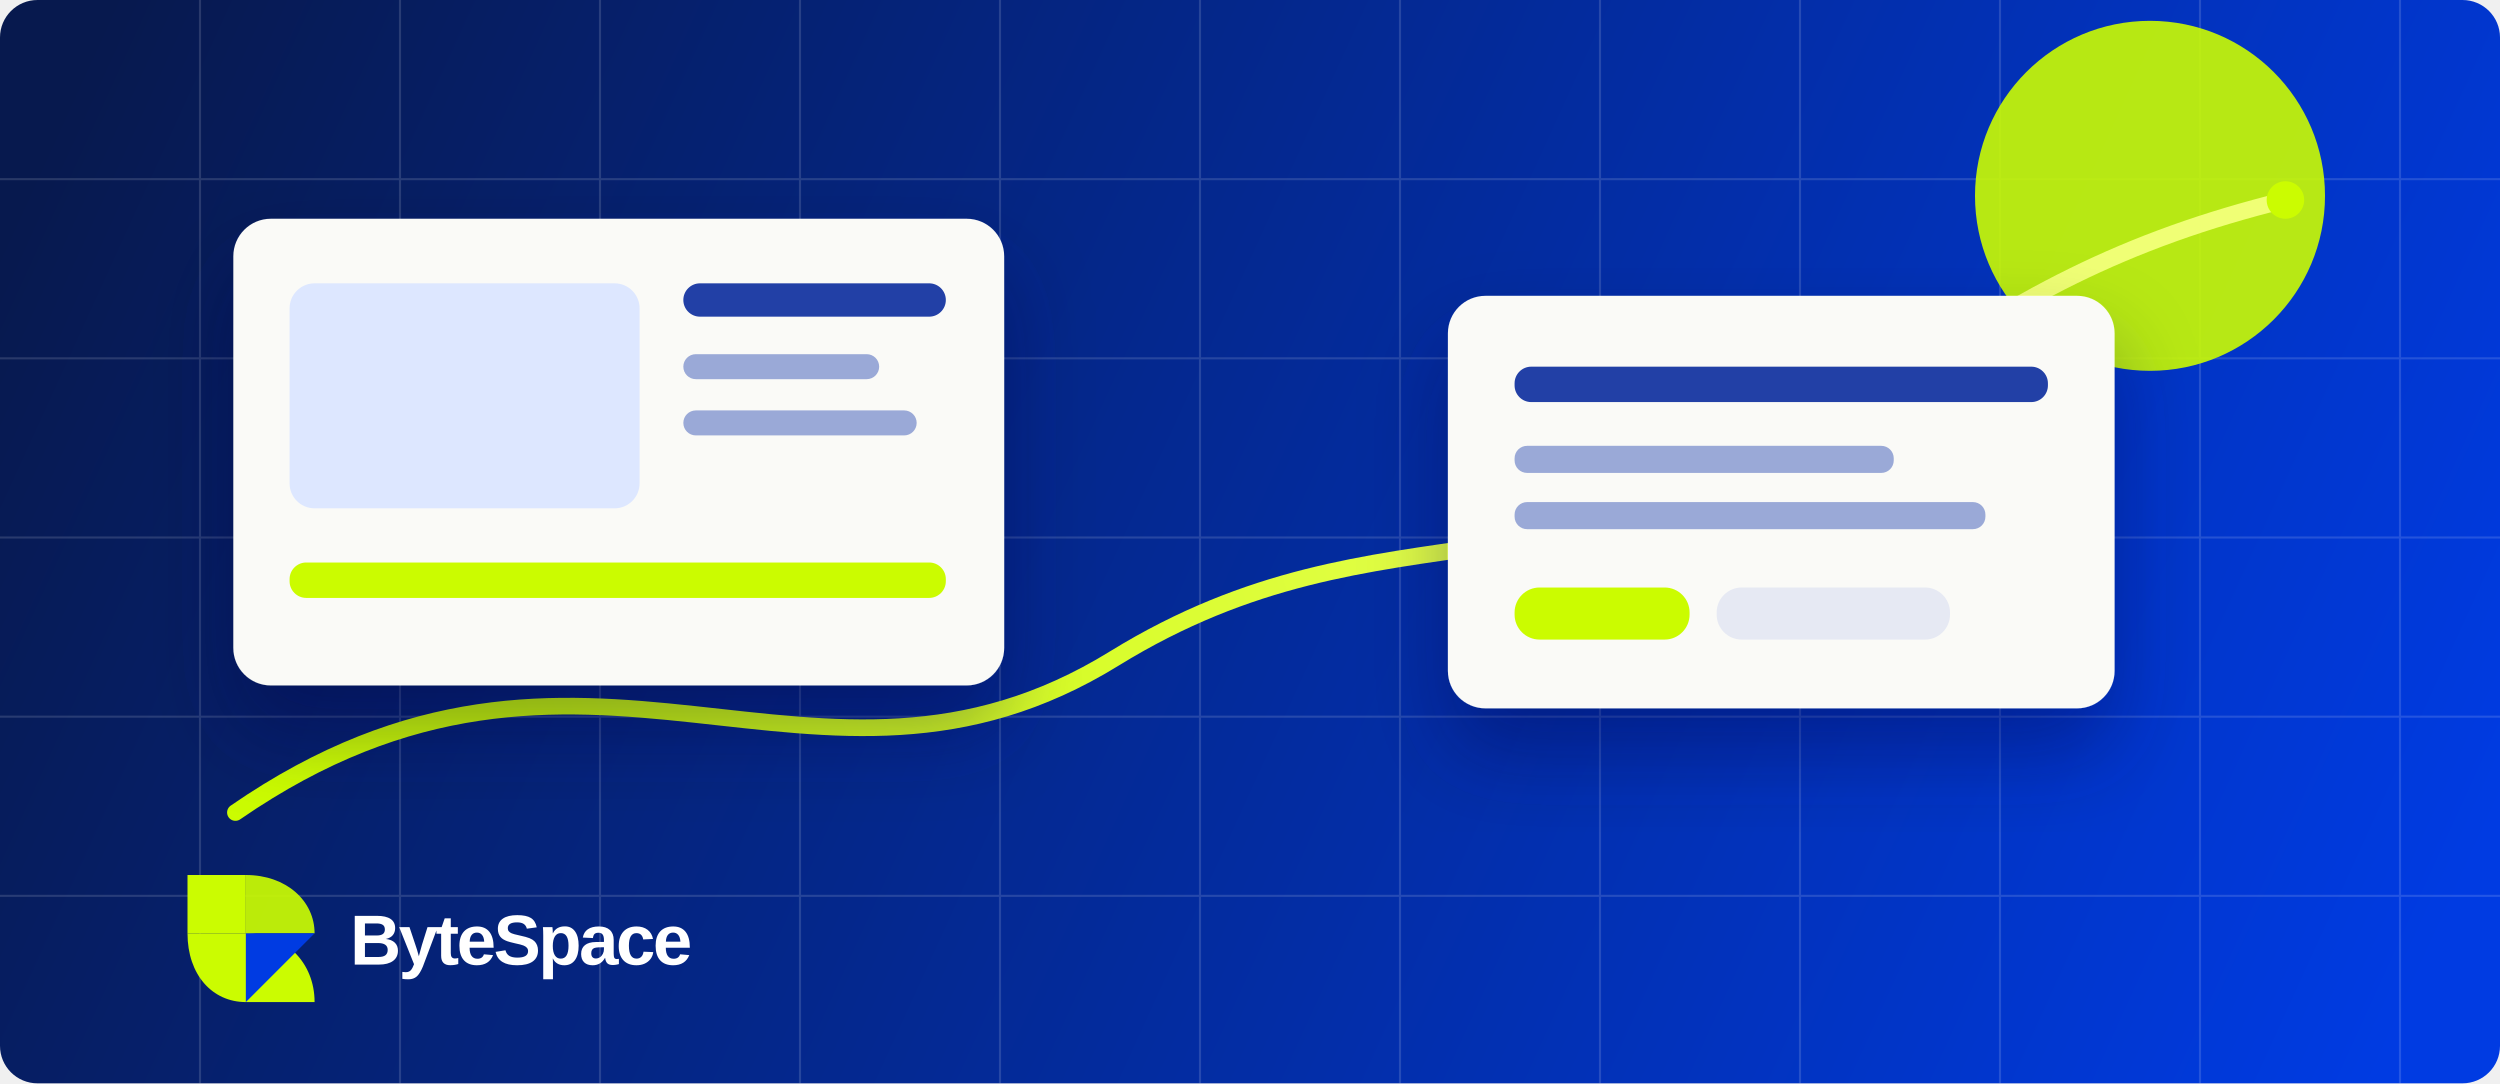
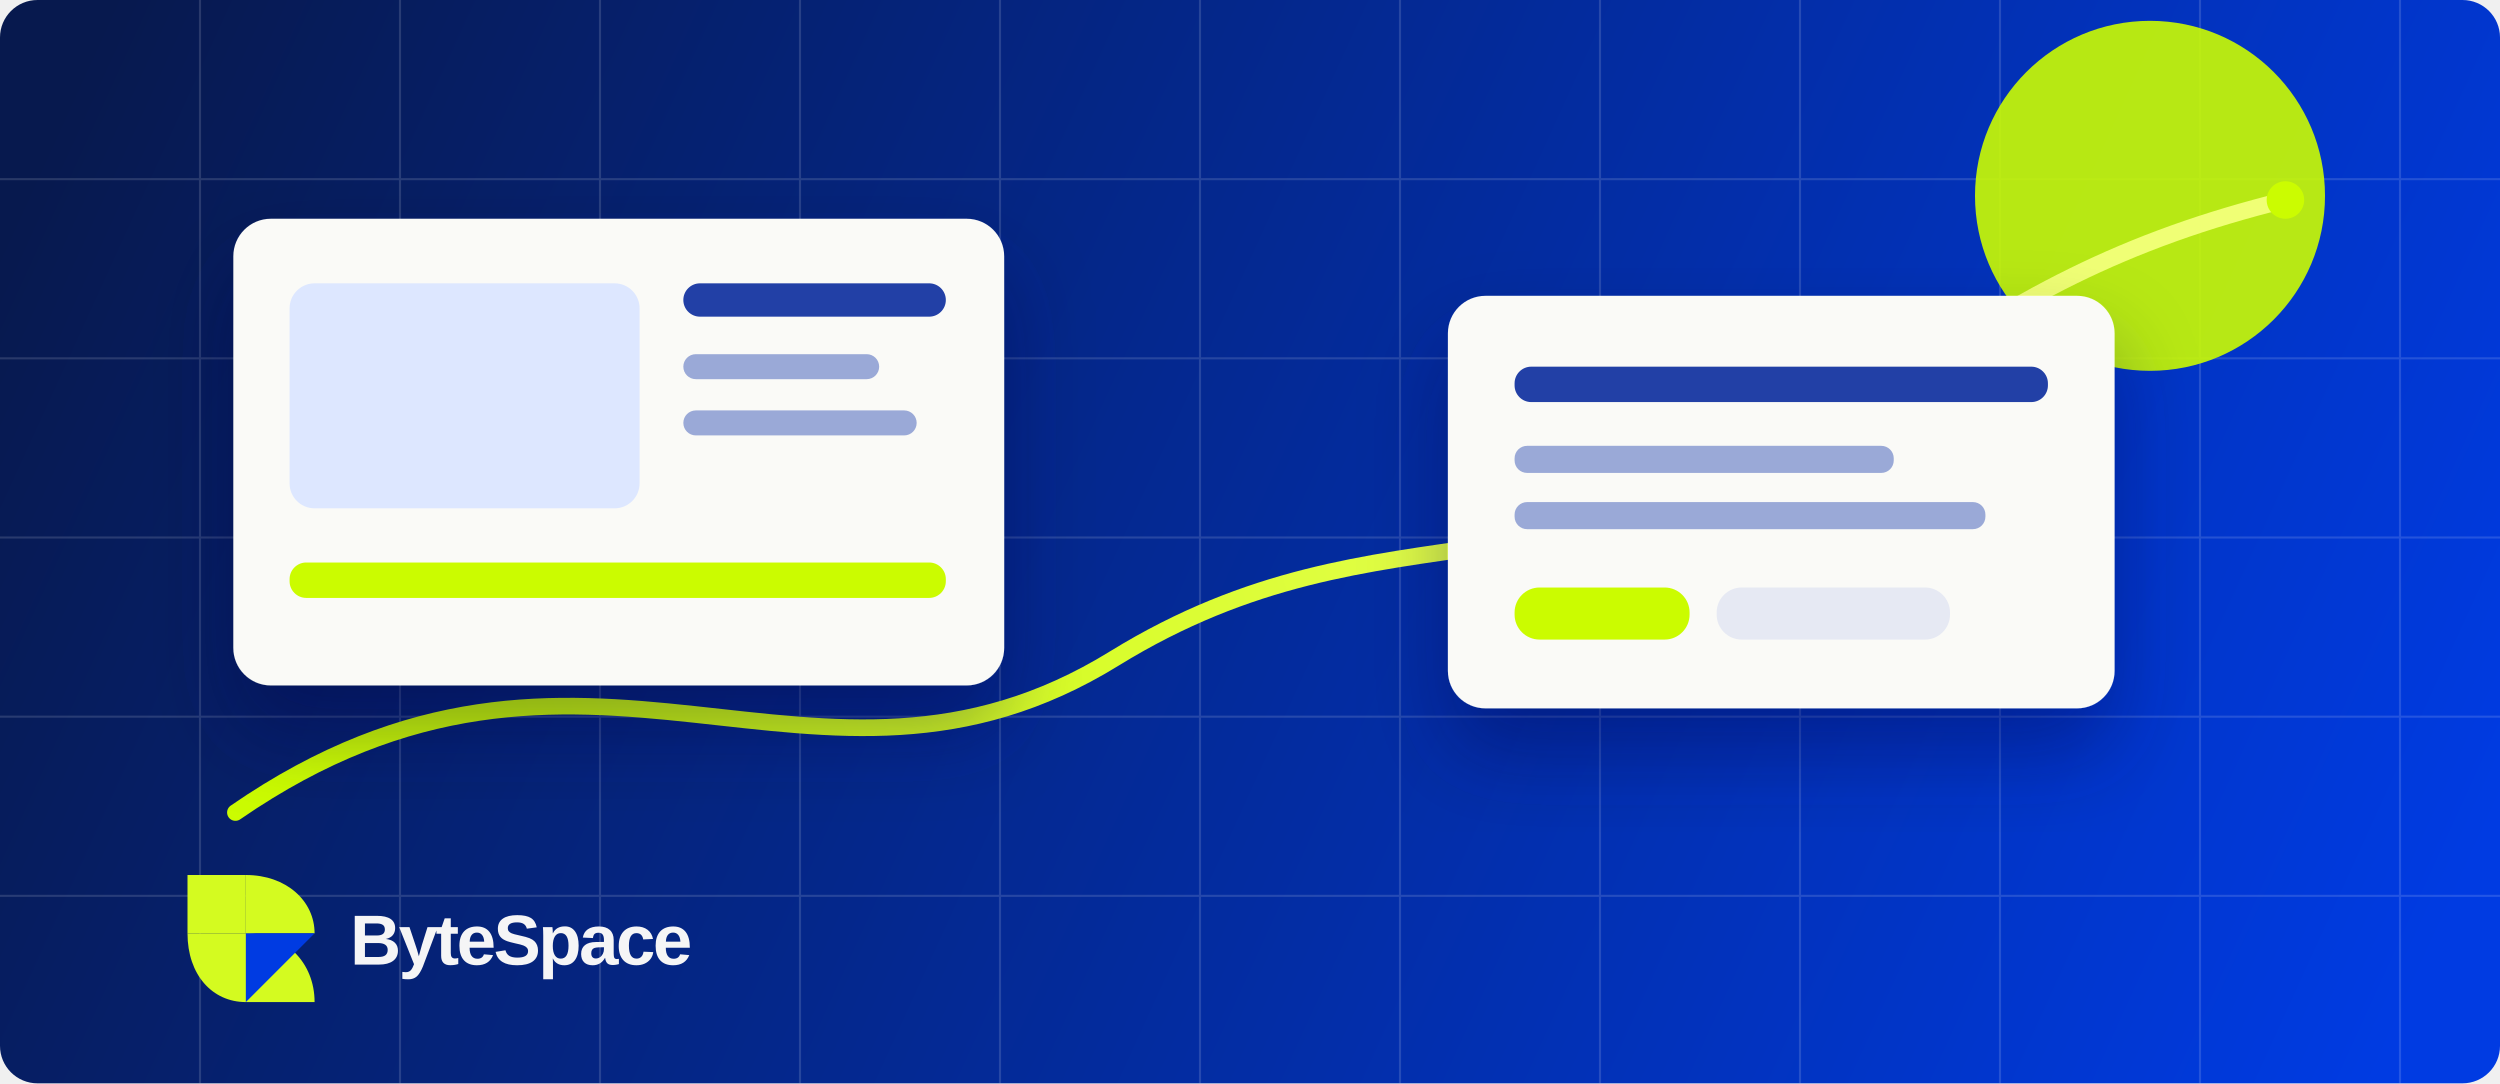
<svg xmlns="http://www.w3.org/2000/svg" width="1200" height="520" viewBox="0 0 1200 520" fill="none" role="img" aria-labelledby="title desc">
  <defs>
    <linearGradient id="bg" x1="44" y1="20" x2="1140" y2="520" gradientUnits="userSpaceOnUse">
      <stop stop-color="#07194E" />
      <stop offset="1" stop-color="#003BE2" />
    </linearGradient>
    <linearGradient id="lime" x1="252" y1="367" x2="961" y2="132" gradientUnits="userSpaceOnUse">
      <stop stop-color="#CBFC01" />
      <stop offset="1" stop-color="#F0FF75" />
    </linearGradient>
    <filter id="shadow" x="-30%" y="-30%" width="160%" height="160%" color-interpolation-filters="sRGB">
      <feDropShadow dx="0" dy="22" stdDeviation="20" flood-color="#00133F" flood-opacity=".35" />
    </filter>
  </defs>
  <rect width="1200" height="520" rx="18" fill="url(#bg)" />
  <g opacity=".14" stroke="#fff">
    <path d="M0 86H1200M0 172H1200M0 258H1200M0 344H1200M0 430H1200" />
    <path d="M96 0V520M192 0V520M288 0V520M384 0V520M480 0V520M576 0V520M672 0V520M768 0V520M864 0V520M960 0V520M1056 0V520M1152 0V520" />
  </g>
  <circle cx="1032" cy="94" r="84" fill="#CBFC01" opacity=".9" />
  <path d="M113 390C281 274 391 405 535 316C665 236 759 294 902 190C967 143 1020 115 1097 96" stroke="url(#lime)" stroke-width="8" stroke-linecap="round" />
  <circle cx="1097" cy="96" r="9" fill="#CBFC01" />
  <g filter="url(#shadow)">
    <rect x="112" y="105" width="370" height="224" rx="18" fill="#FAFAF7" />
    <rect x="139" y="136" width="168" height="108" rx="12" fill="#DDE7FF" />
    <rect x="328" y="136" width="126" height="16" rx="8" fill="#0A2B9D" opacity=".9" />
    <rect x="328" y="170" width="94" height="12" rx="6" fill="#9AA9D7" />
    <rect x="328" y="197" width="112" height="12" rx="6" fill="#9AA9D7" />
    <rect x="139" y="270" width="315" height="17" rx="8" fill="#CBFC01" />
  </g>
  <g filter="url(#shadow)">
    <rect x="695" y="142" width="320" height="198" rx="18" fill="#FAFAF7" />
    <rect x="727" y="176" width="256" height="17" rx="8" fill="#0A2B9D" opacity=".9" />
    <rect x="727" y="214" width="182" height="13" rx="6" fill="#9AA9D7" />
    <rect x="727" y="241" width="226" height="13" rx="6" fill="#9AA9D7" />
    <rect x="727" y="282" width="84" height="25" rx="12" fill="#CBFC01" />
    <rect x="824" y="282" width="112" height="25" rx="12" fill="#E6E9F3" />
  </g>
  <g transform="translate(90 420)">
-     <path d="M0 0H28V28H0V0Z" fill="#CBFC01" />
-     <path d="M0 28H28C47 28 61 42 61 61H28C12 61 0 48 0 28Z" fill="#CBFC01" />
-     <path d="M28 0V28H61C61 12.5 47.5 0 28 0Z" fill="#CBFC01" opacity=".92" />
+     <path d="M0 0H28V28H0V0Z" fill="#D4FB20" />
+     <path d="M0 28H28C47 28 61 42 61 61H28C12 61 0 48 0 28Z" fill="#D4FB20" />
+     <path d="M28 0V28H61C61 12.5 47.5 0 28 0Z" fill="#D4FB20" />
    <path d="M28 28H61L28 61V28Z" fill="#003BE2" />
-     <text x="78" y="43" fill="white" font-family="Arial, sans-serif" font-size="34" font-weight="700" letter-spacing="-1.2">ByteSpace</text>
+     <text x="78" y="43" fill="#F5F5F6" font-family="Arial, sans-serif" font-size="34" font-weight="700" letter-spacing="-1.2">ByteSpace</text>
  </g>
</svg>
